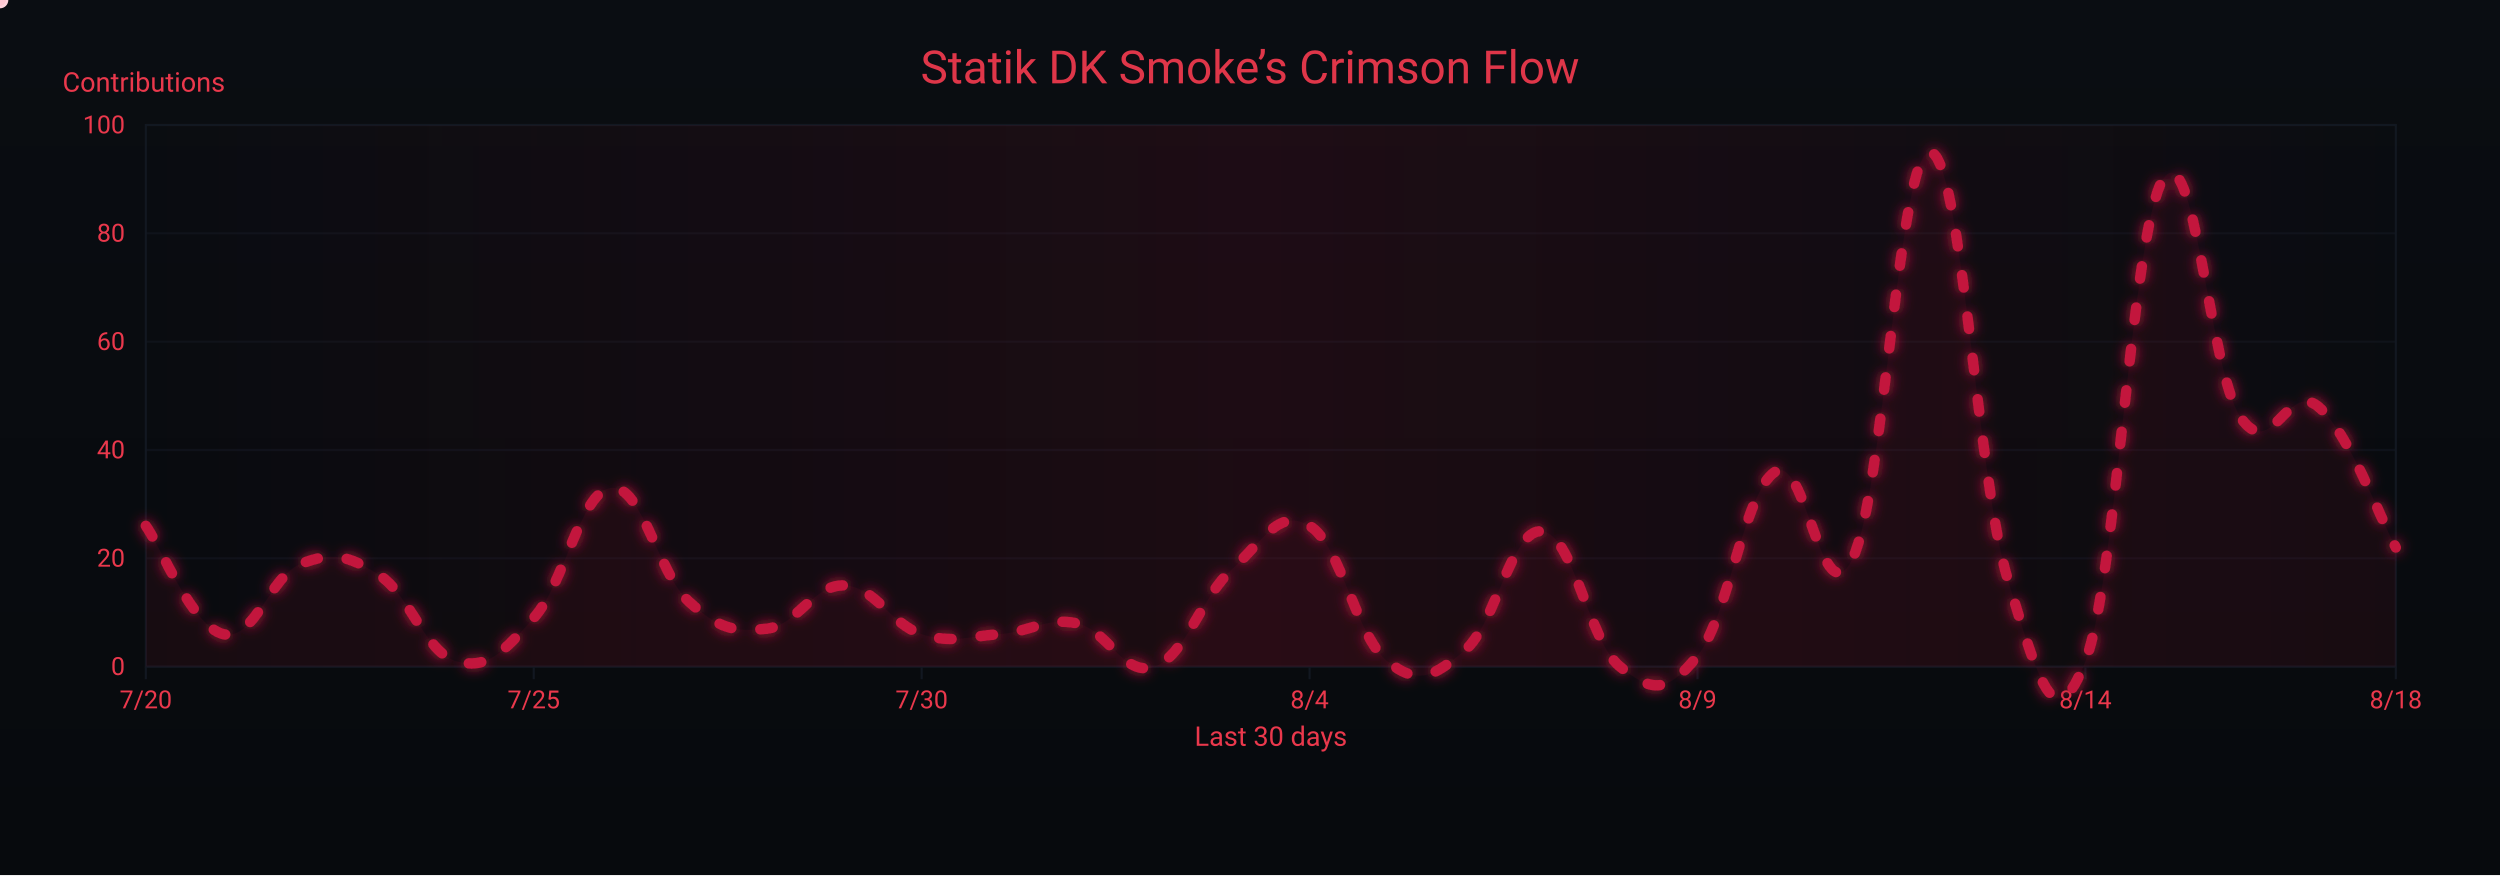
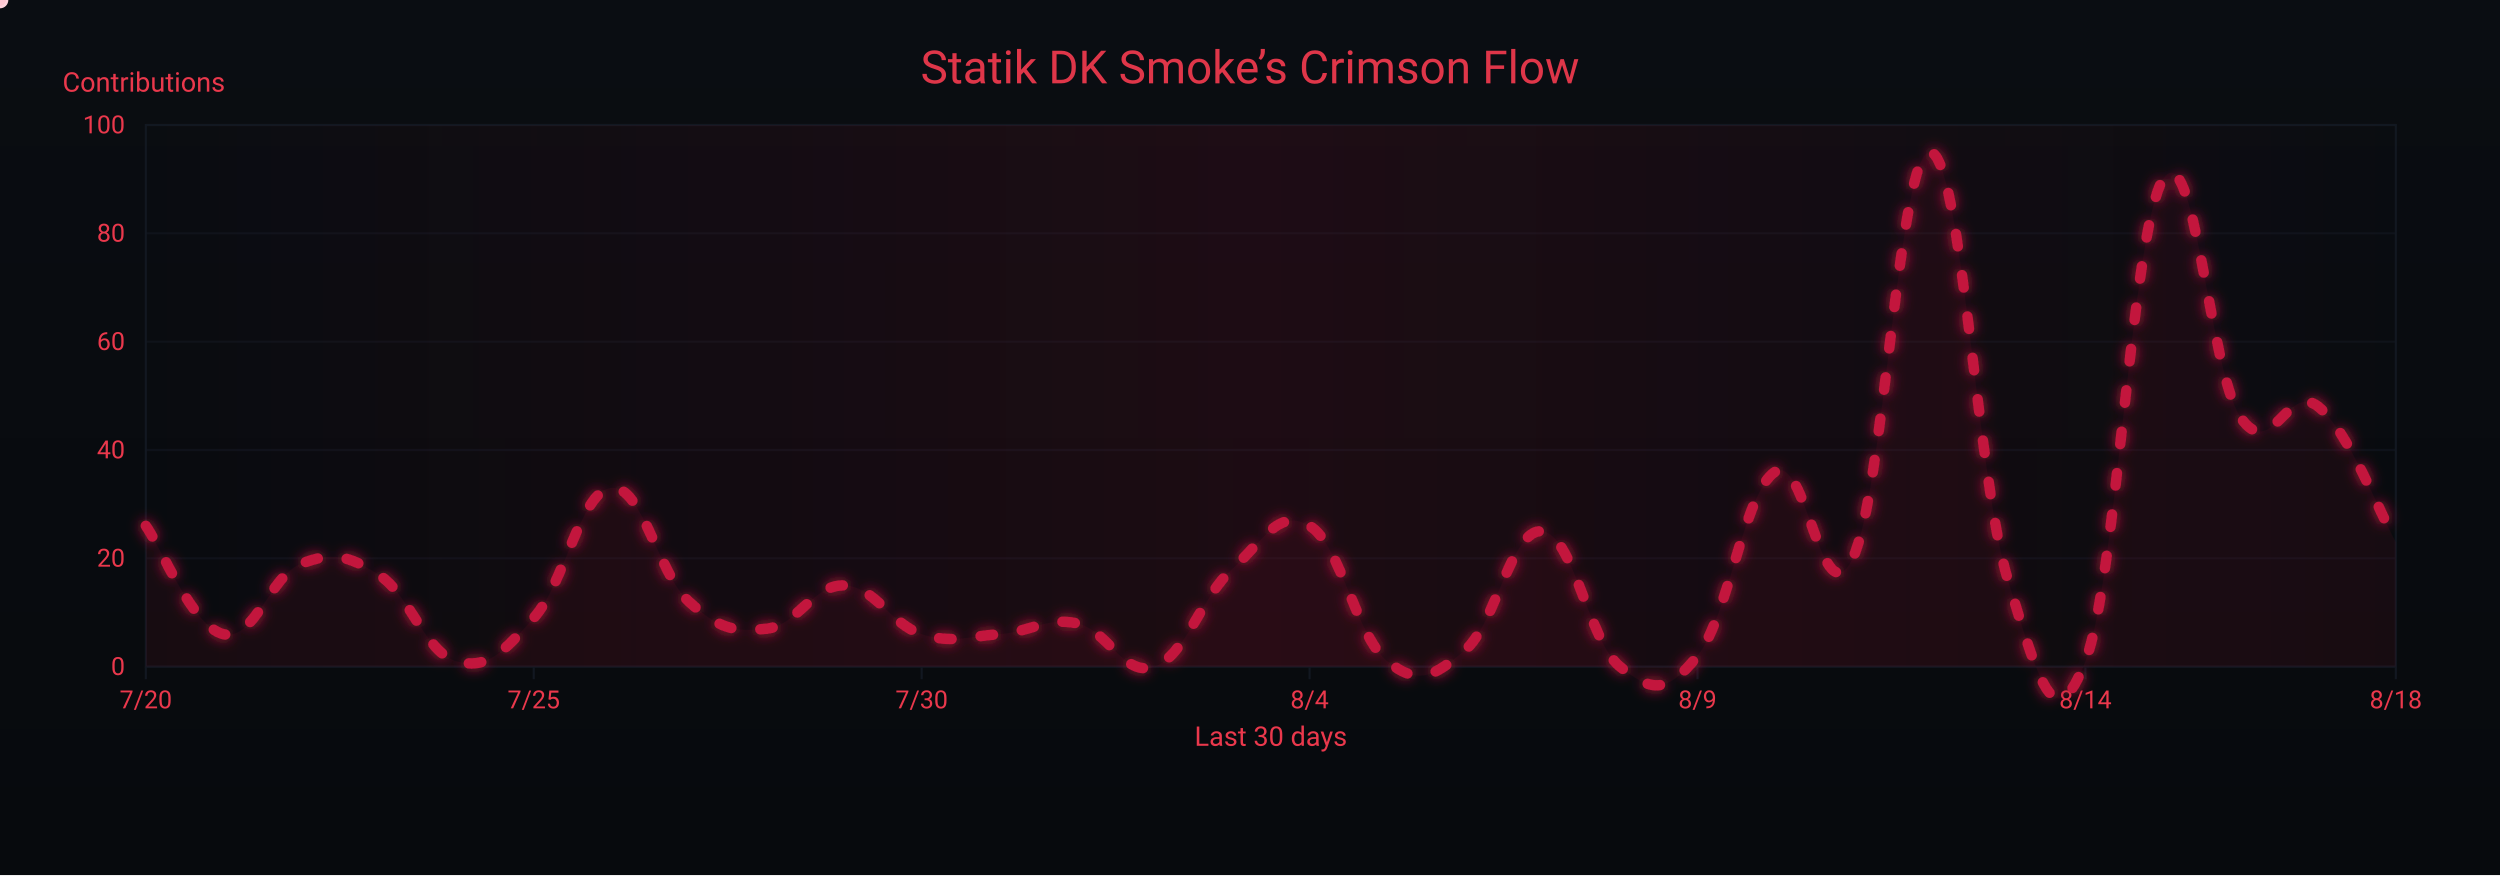
<svg xmlns="http://www.w3.org/2000/svg" width="1200" height="420" viewBox="0 0 1200 420" role="img" aria-label="Crimson Flow Graph">
  <defs>
    <linearGradient id="bgGrad" x1="0" y1="0" x2="0" y2="1">
      <stop offset="0%" stop-color="#0a0d12" />
      <stop offset="100%" stop-color="#070a0d" />
    </linearGradient>
    <filter id="glow">
      <feGaussianBlur stdDeviation="3" result="b1" />
      <feMerge>
        <feMergeNode in="b1" />
        <feMergeNode in="SourceGraphic" />
      </feMerge>
    </filter>
    <linearGradient id="sheen" x1="0" y1="0" x2="1" y2="0">
      <stop offset="0%" stop-color="#9b0e2a" stop-opacity="0" />
      <stop offset="50%" stop-color="#9b0e2a" stop-opacity=".14" />
      <stop offset="100%" stop-color="#9b0e2a" stop-opacity="0" />
      <animateTransform attributeName="gradientTransform" type="translate" from="-1 0" to="1 0" dur="9s" repeatCount="indefinite" />
    </linearGradient>
  </defs>
  <rect width="1200" height="420" fill="url(#bgGrad)" />
  <rect x="70" y="60" width="1080" height="260" fill="none" stroke="#121821" stroke-width="1" />
  <g font-family="ui-sans-serif,system-ui,-apple-system,Segoe UI,Roboto,Ubuntu,Arial" font-size="12">
    <path d="M70,320.0 H1150" stroke="#121821" stroke-width="1" opacity="0.6" />
    <text x="60" y="324.0" text-anchor="end" fill="#ea384c">0</text>
    <path d="M70,268.0 H1150" stroke="#121821" stroke-width="1" opacity="0.6" />
    <text x="60" y="272.0" text-anchor="end" fill="#ea384c">20</text>
    <path d="M70,216.0 H1150" stroke="#121821" stroke-width="1" opacity="0.6" />
    <text x="60" y="220.0" text-anchor="end" fill="#ea384c">40</text>
    <path d="M70,164.0 H1150" stroke="#121821" stroke-width="1" opacity="0.6" />
    <text x="60" y="168.0" text-anchor="end" fill="#ea384c">60</text>
    <path d="M70,112.0 H1150" stroke="#121821" stroke-width="1" opacity="0.6" />
    <text x="60" y="116.0" text-anchor="end" fill="#ea384c">80</text>
    <path d="M70,60.0 H1150" stroke="#121821" stroke-width="1" opacity="0.6" />
    <text x="60" y="64.0" text-anchor="end" fill="#ea384c">100</text>
    <text x="30" y="44" fill="#ea384c" font-size="13">Contributions</text>
  </g>
  <g font-family="ui-sans-serif,system-ui,-apple-system,Segoe UI,Roboto,Ubuntu,Arial" font-size="12">
    <path d="M70.0,320 V326" stroke="#121821" stroke-width="1" />
    <text x="70.0" y="340" text-anchor="middle" fill="#ea384c">7/20</text>
    <path d="M256.2,320 V326" stroke="#121821" stroke-width="1" />
    <text x="256.2" y="340" text-anchor="middle" fill="#ea384c">7/25</text>
    <path d="M442.4,320 V326" stroke="#121821" stroke-width="1" />
    <text x="442.4" y="340" text-anchor="middle" fill="#ea384c">7/30</text>
    <path d="M628.6,320 V326" stroke="#121821" stroke-width="1" />
    <text x="628.6" y="340" text-anchor="middle" fill="#ea384c">8/4</text>
    <path d="M814.8,320 V326" stroke="#121821" stroke-width="1" />
    <text x="814.8" y="340" text-anchor="middle" fill="#ea384c">8/9</text>
    <path d="M1001.0,320 V326" stroke="#121821" stroke-width="1" />
    <text x="1001.0" y="340" text-anchor="middle" fill="#ea384c">8/14</text>
    <path d="M1150.0,320 V326" stroke="#121821" stroke-width="1" />
    <text x="1150.0" y="340" text-anchor="middle" fill="#ea384c">8/18</text>
    <text x="610" y="358" text-anchor="middle" fill="#ea384c" font-size="13">Last 30 days</text>
  </g>
  <rect x="70" y="60" width="1080" height="260" fill="url(#sheen)" />
  <text x="600" y="40" text-anchor="middle" font-family="ui-sans-serif,system-ui,-apple-system,Segoe UI,Roboto,Ubuntu,Arial" font-size="22" fill="#ea384c" opacity=".95">Statik DK Smoke’s Crimson Flow</text>
-   <path d="M70.0,252.4 C77.4,262.8 92.3,300.8 107.2,304.4 C122.1,308.0 129.6,276.3 144.5,270.6 C159.4,264.9 166.8,266.4 181.7,275.8 C196.6,285.2 204.1,313.2 219.0,317.4 C233.9,321.6 241.3,313.2 256.2,296.6 C271.1,280.0 278.6,235.8 293.4,234.2 C308.3,232.6 315.8,275.3 330.7,288.8 C345.6,302.3 353.0,303.4 367.9,301.8 C382.8,300.2 390.3,280.5 405.2,281.0 C420.1,281.5 427.5,299.7 442.4,304.4 C457.3,309.1 464.8,305.4 479.7,304.4 C494.6,303.4 502.0,296.1 516.9,299.2 C531.8,302.3 539.2,325.2 554.1,320.0 C569.0,314.8 576.5,286.7 591.4,273.2 C606.3,259.7 613.7,243.6 628.6,252.4 C643.5,261.2 651.0,305.4 665.9,317.4 C680.8,329.4 688.2,324.7 703.1,312.2 C718.0,299.7 725.4,253.4 740.3,255.0 C755.2,256.6 762.7,308.0 777.6,320.0 C792.5,332.0 799.9,333.5 814.8,314.8 C829.7,296.1 837.2,235.8 852.1,226.4 C867.0,217.0 874.4,298.7 889.3,268.0 C904.2,237.3 911.7,70.9 926.6,73.0 C941.4,75.1 948.9,229.5 963.8,278.4 C978.7,327.3 986.1,355.9 1001.0,317.4 C1015.9,278.9 1023.4,109.4 1038.3,86.0 C1053.2,62.6 1060.6,178.6 1075.5,200.4 C1090.4,222.2 1097.9,182.7 1112.8,195.2 C1127.7,207.7 1142.6,249.3 1150.0,262.8 L 1150,320 L 70,320 Z" fill="#7a0f26" opacity=".13">
+   <path d="M70.0,252.4 C77.4,262.8 92.3,300.8 107.2,304.4 C122.1,308.0 129.6,276.3 144.5,270.6 C159.4,264.9 166.8,266.4 181.7,275.8 C196.6,285.2 204.1,313.2 219.0,317.4 C233.9,321.6 241.3,313.2 256.2,296.6 C271.1,280.0 278.6,235.8 293.4,234.2 C308.3,232.6 315.8,275.3 330.7,288.8 C345.6,302.3 353.0,303.4 367.9,301.8 C382.8,300.2 390.3,280.5 405.2,281.0 C420.1,281.5 427.5,299.7 442.4,304.4 C457.3,309.1 464.8,305.4 479.7,304.4 C494.6,303.4 502.0,296.1 516.9,299.2 C531.8,302.3 539.2,325.2 554.1,320.0 C569.0,314.8 576.5,286.7 591.4,273.2 C606.3,259.7 613.7,243.6 628.6,252.4 C643.5,261.2 651.0,305.4 665.9,317.4 C680.8,329.4 688.2,324.7 703.1,312.2 C718.0,299.7 725.4,253.4 740.3,255.0 C755.2,256.6 762.7,308.0 777.6,320.0 C792.5,332.0 799.9,333.5 814.8,314.8 C829.7,296.1 837.2,235.8 852.1,226.4 C867.0,217.0 874.4,298.7 889.3,268.0 C904.2,237.3 911.7,70.9 926.6,73.0 C941.4,75.1 948.9,229.5 963.8,278.4 C978.7,327.3 986.1,355.9 1001.0,317.4 C1015.9,278.9 1023.4,109.4 1038.3,86.0 C1053.2,62.6 1060.6,178.6 1075.5,200.4 C1090.4,222.2 1097.9,183.2 1112.8,195.2 C1127.7,207.2 1142.6,247.2 1150.0,260.2 L 1150,320 L 70,320 Z" fill="#7a0f26" opacity=".13">
    <animate attributeName="opacity" values=".10;.17;.10" dur="6s" repeatCount="indefinite" />
  </path>
-   <path id="curve" d="M70.0,252.4 C77.4,262.8 92.3,300.8 107.2,304.4 C122.1,308.0 129.6,276.3 144.5,270.6 C159.4,264.9 166.8,266.4 181.7,275.8 C196.6,285.2 204.1,313.2 219.0,317.4 C233.9,321.6 241.3,313.2 256.2,296.6 C271.1,280.0 278.6,235.8 293.4,234.2 C308.3,232.6 315.8,275.3 330.7,288.8 C345.6,302.3 353.0,303.4 367.9,301.8 C382.8,300.2 390.3,280.5 405.2,281.0 C420.1,281.5 427.5,299.7 442.4,304.4 C457.3,309.1 464.8,305.4 479.7,304.4 C494.6,303.4 502.0,296.1 516.9,299.2 C531.8,302.3 539.2,325.2 554.1,320.0 C569.0,314.8 576.5,286.7 591.4,273.2 C606.3,259.7 613.7,243.6 628.6,252.4 C643.5,261.2 651.0,305.4 665.9,317.4 C680.8,329.4 688.2,324.7 703.1,312.2 C718.0,299.7 725.4,253.4 740.3,255.0 C755.2,256.6 762.7,308.0 777.6,320.0 C792.5,332.0 799.9,333.5 814.8,314.8 C829.7,296.1 837.2,235.8 852.1,226.4 C867.0,217.0 874.4,298.7 889.3,268.0 C904.2,237.3 911.7,70.9 926.6,73.0 C941.4,75.1 948.9,229.5 963.8,278.4 C978.7,327.3 986.1,355.9 1001.0,317.4 C1015.9,278.9 1023.4,109.4 1038.3,86.0 C1053.2,62.6 1060.6,178.6 1075.5,200.4 C1090.4,222.2 1097.9,182.7 1112.8,195.2 C1127.7,207.7 1142.6,249.3 1150.0,262.8" fill="none" stroke="#c3193d" stroke-width="5" stroke-linecap="round" stroke-linejoin="round" stroke-dasharray="6 14" filter="url(#glow)">
+   <path id="curve" d="M70.0,252.4 C77.4,262.8 92.3,300.8 107.2,304.4 C122.1,308.0 129.6,276.3 144.5,270.6 C159.4,264.9 166.8,266.4 181.7,275.8 C196.6,285.2 204.1,313.2 219.0,317.4 C233.9,321.6 241.3,313.2 256.2,296.6 C271.1,280.0 278.6,235.8 293.4,234.2 C308.3,232.6 315.8,275.3 330.7,288.8 C345.6,302.3 353.0,303.4 367.9,301.8 C382.8,300.2 390.3,280.5 405.2,281.0 C420.1,281.5 427.5,299.7 442.4,304.4 C457.3,309.1 464.8,305.4 479.7,304.4 C494.6,303.4 502.0,296.1 516.9,299.2 C531.8,302.3 539.2,325.2 554.1,320.0 C569.0,314.8 576.5,286.7 591.4,273.2 C606.3,259.7 613.7,243.6 628.6,252.4 C643.5,261.2 651.0,305.4 665.9,317.4 C680.8,329.4 688.2,324.7 703.1,312.2 C718.0,299.7 725.4,253.4 740.3,255.0 C755.2,256.6 762.7,308.0 777.6,320.0 C792.5,332.0 799.9,333.5 814.8,314.8 C829.7,296.1 837.2,235.8 852.1,226.4 C867.0,217.0 874.4,298.7 889.3,268.0 C904.2,237.3 911.7,70.9 926.6,73.0 C941.4,75.1 948.9,229.5 963.8,278.4 C978.7,327.3 986.1,355.9 1001.0,317.4 C1015.9,278.9 1023.4,109.4 1038.3,86.0 C1053.2,62.6 1060.6,178.6 1075.5,200.4 C1090.4,222.2 1097.9,183.2 1112.8,195.2 C1127.7,207.2 1142.6,247.2 1150.0,260.2" fill="none" stroke="#c3193d" stroke-width="5" stroke-linecap="round" stroke-linejoin="round" stroke-dasharray="6 14" filter="url(#glow)">
    <animate attributeName="stroke-dashoffset" values="0;-220" dur="4.8s" repeatCount="indefinite" />
  </path>
  <g fill="#ffd1db">
    <circle r="4">
      <animateMotion dur="7s" rotate="auto" repeatCount="indefinite">
        <mpath href="#curve" />
      </animateMotion>
      <animate attributeName="opacity" values="1;.3;1" dur="2.2s" repeatCount="indefinite" />
    </circle>
    <circle r="3" fill="#ffffff">
      <animateMotion dur="8.2s" begin="1s" rotate="auto" repeatCount="indefinite">
        <mpath href="#curve" />
      </animateMotion>
      <animate attributeName="opacity" values=".7;.2;.7" dur="2.4s" repeatCount="indefinite" />
    </circle>
    <circle r="3" fill="#ffc7d3">
      <animateMotion dur="6s" begin="2s" rotate="auto" repeatCount="indefinite">
        <mpath href="#curve" />
      </animateMotion>
      <animate attributeName="opacity" values=".8;.3;.8" dur="2s" repeatCount="indefinite" />
    </circle>
  </g>
</svg>
